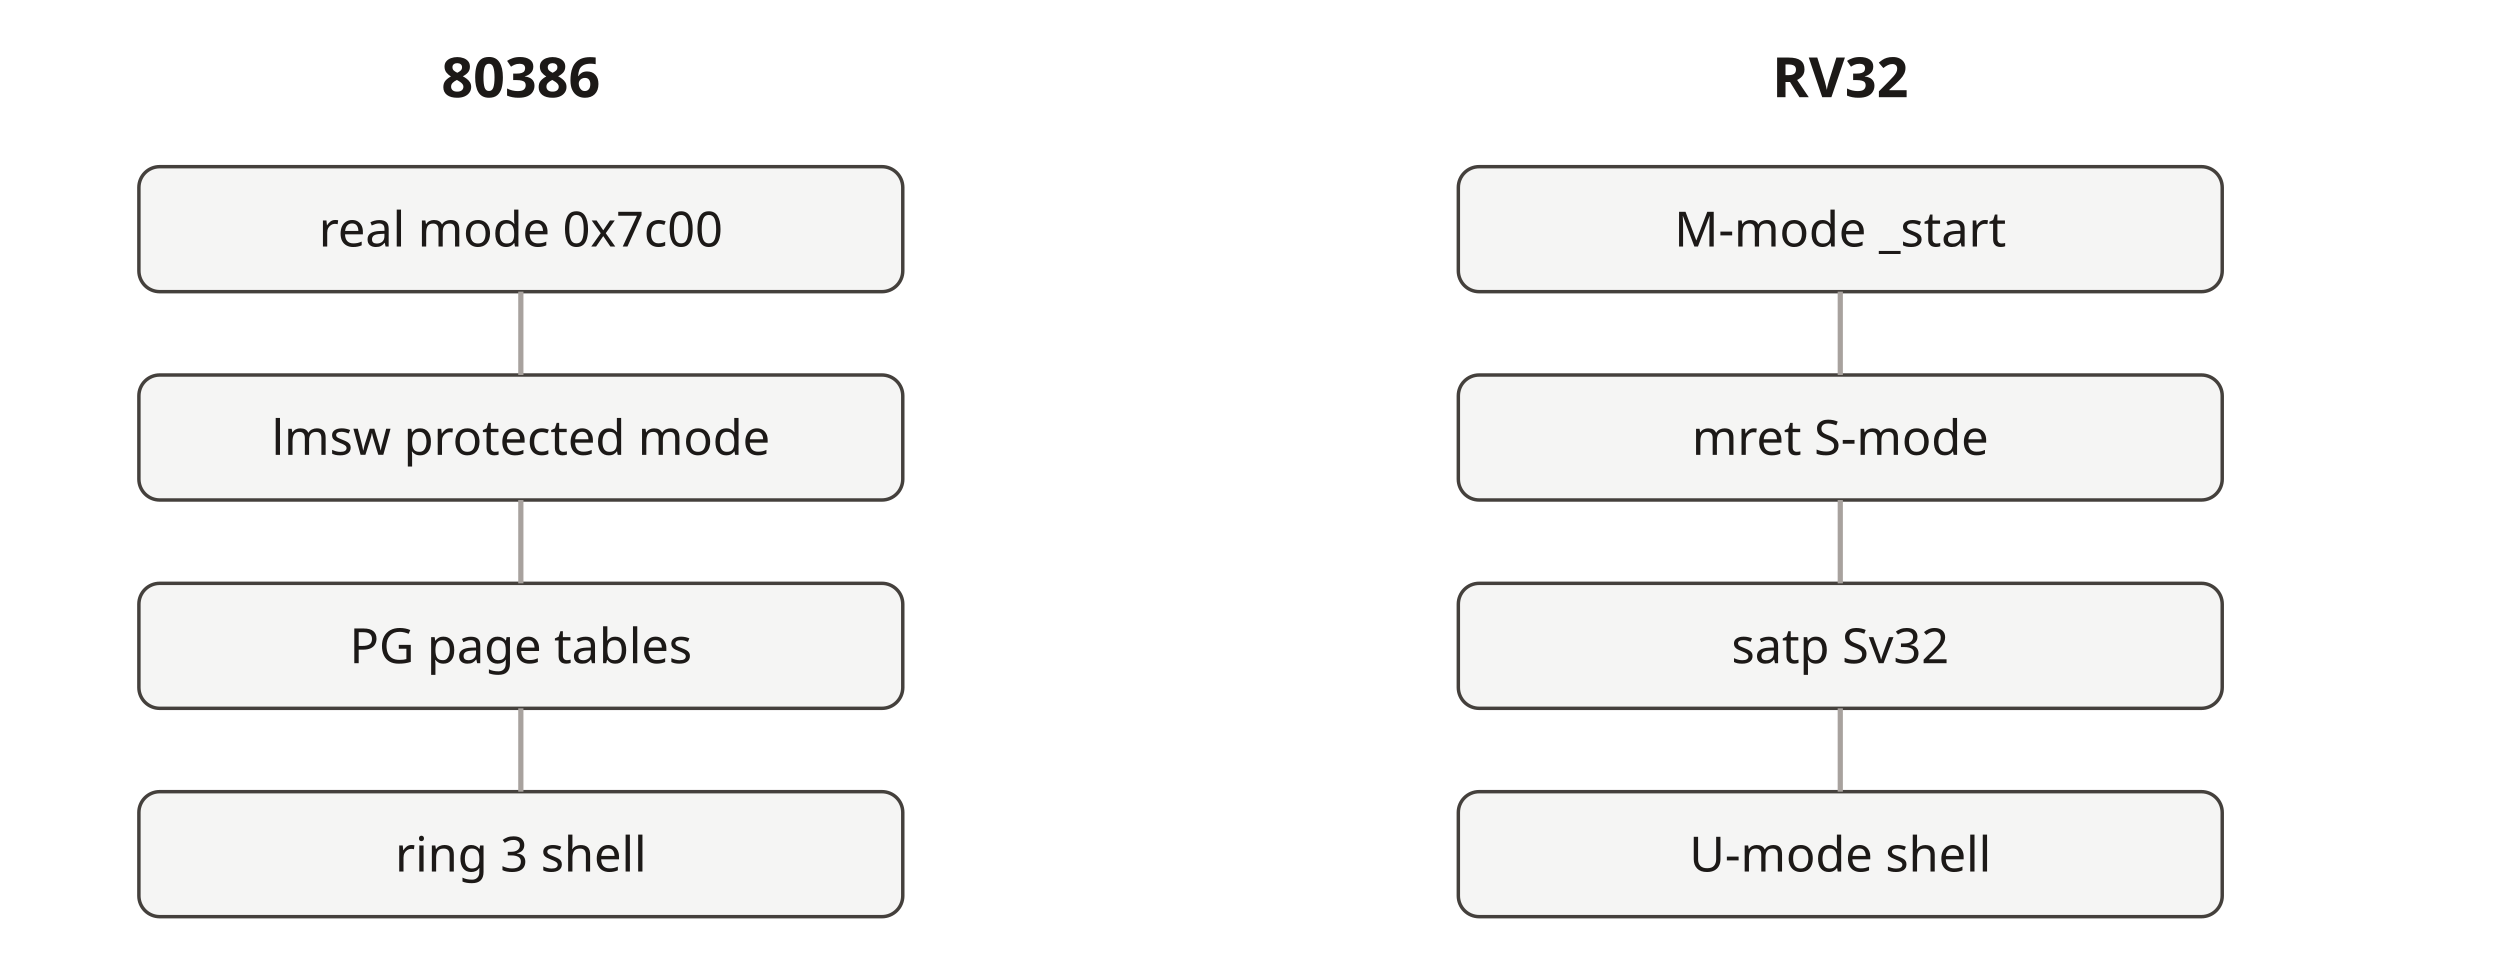
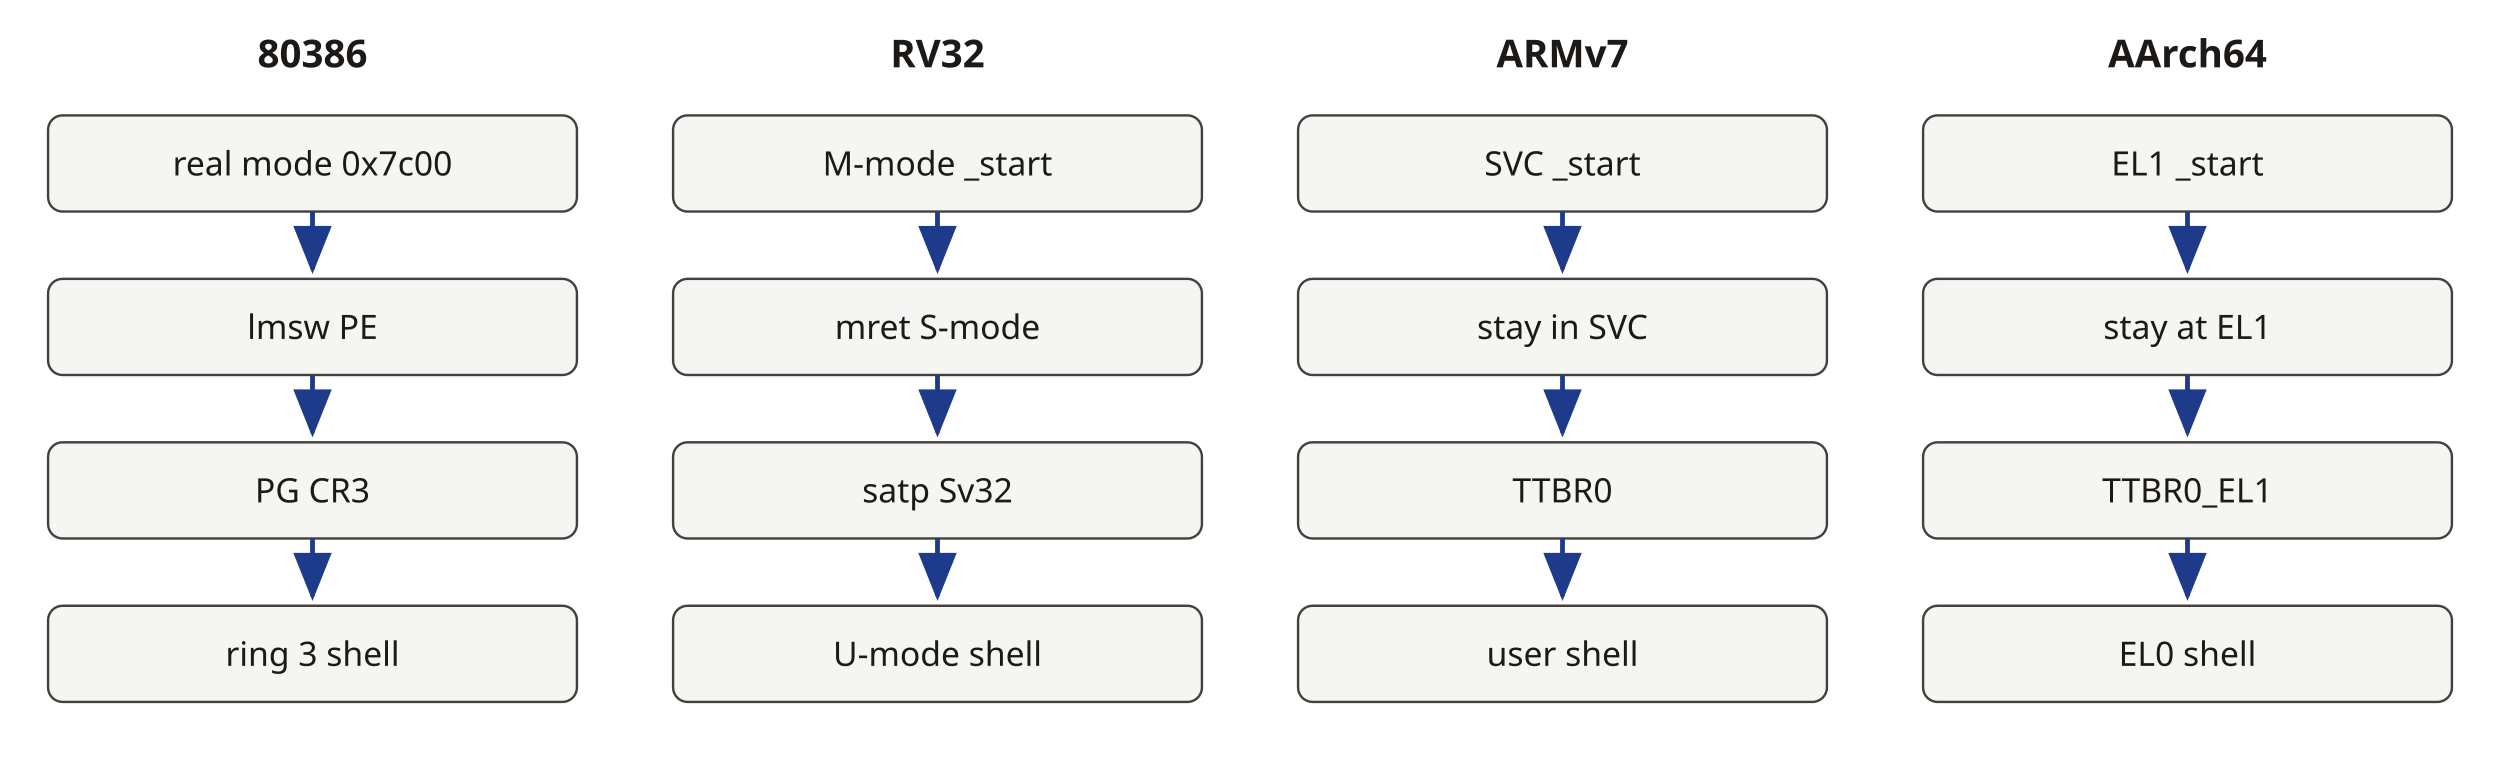
- <svg xmlns="http://www.w3.org/2000/svg" width="720" height="280" viewBox="0 0 720 280">
+ <svg xmlns="http://www.w3.org/2000/svg" width="1040" height="320" viewBox="0 0 1040 320">
+   <defs>
+     <marker id="ah" markerWidth="10" markerHeight="8" refX="9" refY="4" orient="auto">
+       <polygon points="0 0, 10 4, 0 8" fill="#1e3a8a" />
+     </marker>
+   </defs>
  <style>
    text { font-family: ui-sans-serif, sans-serif; fill: #1c1917; }
    .h { font-size: 16px; font-weight: 700; }
    .b { font-size: 14px; }
    .box { fill: #f5f5f4; stroke: #44403c; }
+     .arr { stroke: #1e3a8a; stroke-width: 2; fill: none; marker-end: url(#ah); }
  </style>
-   <text class="h" x="150" y="28" text-anchor="middle">80386</text>
-   <text class="h" x="530" y="28" text-anchor="middle">RV32</text>
+   <text class="h" x="130" y="28" text-anchor="middle">80386</text>
+   <text class="h" x="390" y="28" text-anchor="middle">RV32</text>
+   <text class="h" x="650" y="28" text-anchor="middle">ARMv7</text>
+   <text class="h" x="910" y="28" text-anchor="middle">AArch64</text>
  <g>
-     <rect class="box" x="40" y="48" width="220" height="36" rx="6" />
-     <text class="b" x="150" y="71" text-anchor="middle">real mode  0x7c00</text>
-     <rect class="box" x="40" y="108" width="220" height="36" rx="6" />
-     <text class="b" x="150" y="131" text-anchor="middle">lmsw  protected mode</text>
-     <rect class="box" x="40" y="168" width="220" height="36" rx="6" />
-     <text class="b" x="150" y="191" text-anchor="middle">PG  page tables</text>
-     <rect class="box" x="40" y="228" width="220" height="36" rx="6" />
-     <text class="b" x="150" y="251" text-anchor="middle">ring 3  shell</text>
+     <rect class="box" x="20" y="48" width="220" height="40" rx="6" />
+     <text class="b" x="130" y="73" text-anchor="middle">real mode  0x7c00</text>
+     <rect class="box" x="20" y="116" width="220" height="40" rx="6" />
+     <text class="b" x="130" y="141" text-anchor="middle">lmsw  PE</text>
+     <rect class="box" x="20" y="184" width="220" height="40" rx="6" />
+     <text class="b" x="130" y="209" text-anchor="middle">PG  CR3</text>
+     <rect class="box" x="20" y="252" width="220" height="40" rx="6" />
+     <text class="b" x="130" y="277" text-anchor="middle">ring 3  shell</text>
+     <line class="arr" x1="130" y1="88" x2="130" y2="112" />
+     <line class="arr" x1="130" y1="156" x2="130" y2="180" />
+     <line class="arr" x1="130" y1="224" x2="130" y2="248" />
  </g>
  <g>
-     <rect class="box" x="420" y="48" width="220" height="36" rx="6" />
-     <text class="b" x="530" y="71" text-anchor="middle">M-mode  _start</text>
-     <rect class="box" x="420" y="108" width="220" height="36" rx="6" />
-     <text class="b" x="530" y="131" text-anchor="middle">mret  S-mode</text>
-     <rect class="box" x="420" y="168" width="220" height="36" rx="6" />
-     <text class="b" x="530" y="191" text-anchor="middle">satp  Sv32</text>
-     <rect class="box" x="420" y="228" width="220" height="36" rx="6" />
-     <text class="b" x="530" y="251" text-anchor="middle">U-mode  shell</text>
+     <rect class="box" x="280" y="48" width="220" height="40" rx="6" />
+     <text class="b" x="390" y="73" text-anchor="middle">M-mode  _start</text>
+     <rect class="box" x="280" y="116" width="220" height="40" rx="6" />
+     <text class="b" x="390" y="141" text-anchor="middle">mret  S-mode</text>
+     <rect class="box" x="280" y="184" width="220" height="40" rx="6" />
+     <text class="b" x="390" y="209" text-anchor="middle">satp  Sv32</text>
+     <rect class="box" x="280" y="252" width="220" height="40" rx="6" />
+     <text class="b" x="390" y="277" text-anchor="middle">U-mode  shell</text>
+     <line class="arr" x1="390" y1="88" x2="390" y2="112" />
+     <line class="arr" x1="390" y1="156" x2="390" y2="180" />
+     <line class="arr" x1="390" y1="224" x2="390" y2="248" />
  </g>
-   <g stroke="#a8a29e" stroke-width="1.5">
-     <line x1="150" y1="84" x2="150" y2="108" />
-     <line x1="150" y1="144" x2="150" y2="168" />
-     <line x1="150" y1="204" x2="150" y2="228" />
-     <line x1="530" y1="84" x2="530" y2="108" />
-     <line x1="530" y1="144" x2="530" y2="168" />
-     <line x1="530" y1="204" x2="530" y2="228" />
+   <g>
+     <rect class="box" x="540" y="48" width="220" height="40" rx="6" />
+     <text class="b" x="650" y="73" text-anchor="middle">SVC  _start</text>
+     <rect class="box" x="540" y="116" width="220" height="40" rx="6" />
+     <text class="b" x="650" y="141" text-anchor="middle">stay in SVC</text>
+     <rect class="box" x="540" y="184" width="220" height="40" rx="6" />
+     <text class="b" x="650" y="209" text-anchor="middle">TTBR0</text>
+     <rect class="box" x="540" y="252" width="220" height="40" rx="6" />
+     <text class="b" x="650" y="277" text-anchor="middle">user  shell</text>
+     <line class="arr" x1="650" y1="88" x2="650" y2="112" />
+     <line class="arr" x1="650" y1="156" x2="650" y2="180" />
+     <line class="arr" x1="650" y1="224" x2="650" y2="248" />
+   </g>
+   <g>
+     <rect class="box" x="800" y="48" width="220" height="40" rx="6" />
+     <text class="b" x="910" y="73" text-anchor="middle">EL1  _start</text>
+     <rect class="box" x="800" y="116" width="220" height="40" rx="6" />
+     <text class="b" x="910" y="141" text-anchor="middle">stay at EL1</text>
+     <rect class="box" x="800" y="184" width="220" height="40" rx="6" />
+     <text class="b" x="910" y="209" text-anchor="middle">TTBR0_EL1</text>
+     <rect class="box" x="800" y="252" width="220" height="40" rx="6" />
+     <text class="b" x="910" y="277" text-anchor="middle">EL0  shell</text>
+     <line class="arr" x1="910" y1="88" x2="910" y2="112" />
+     <line class="arr" x1="910" y1="156" x2="910" y2="180" />
+     <line class="arr" x1="910" y1="224" x2="910" y2="248" />
  </g>
</svg>
